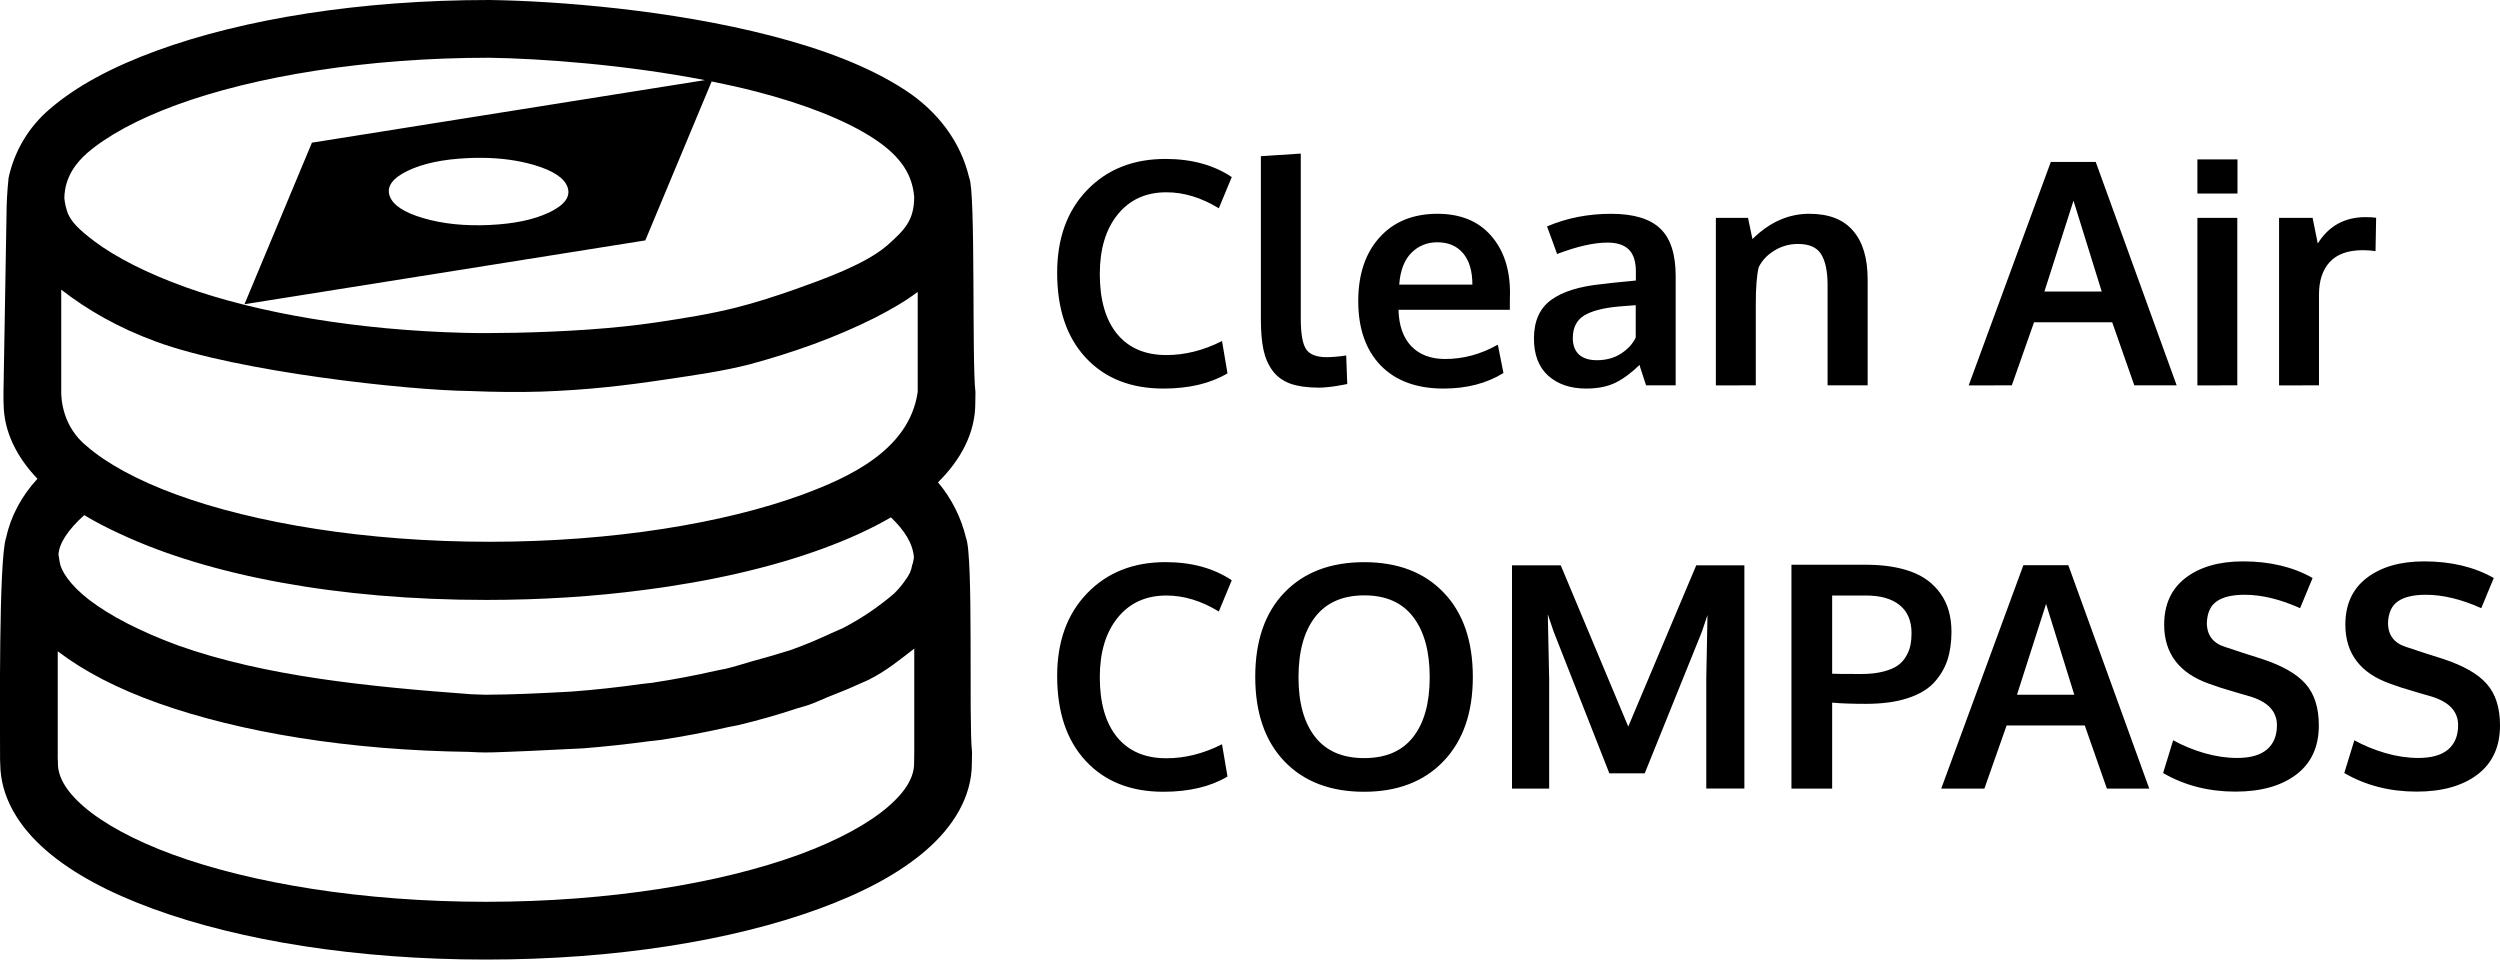
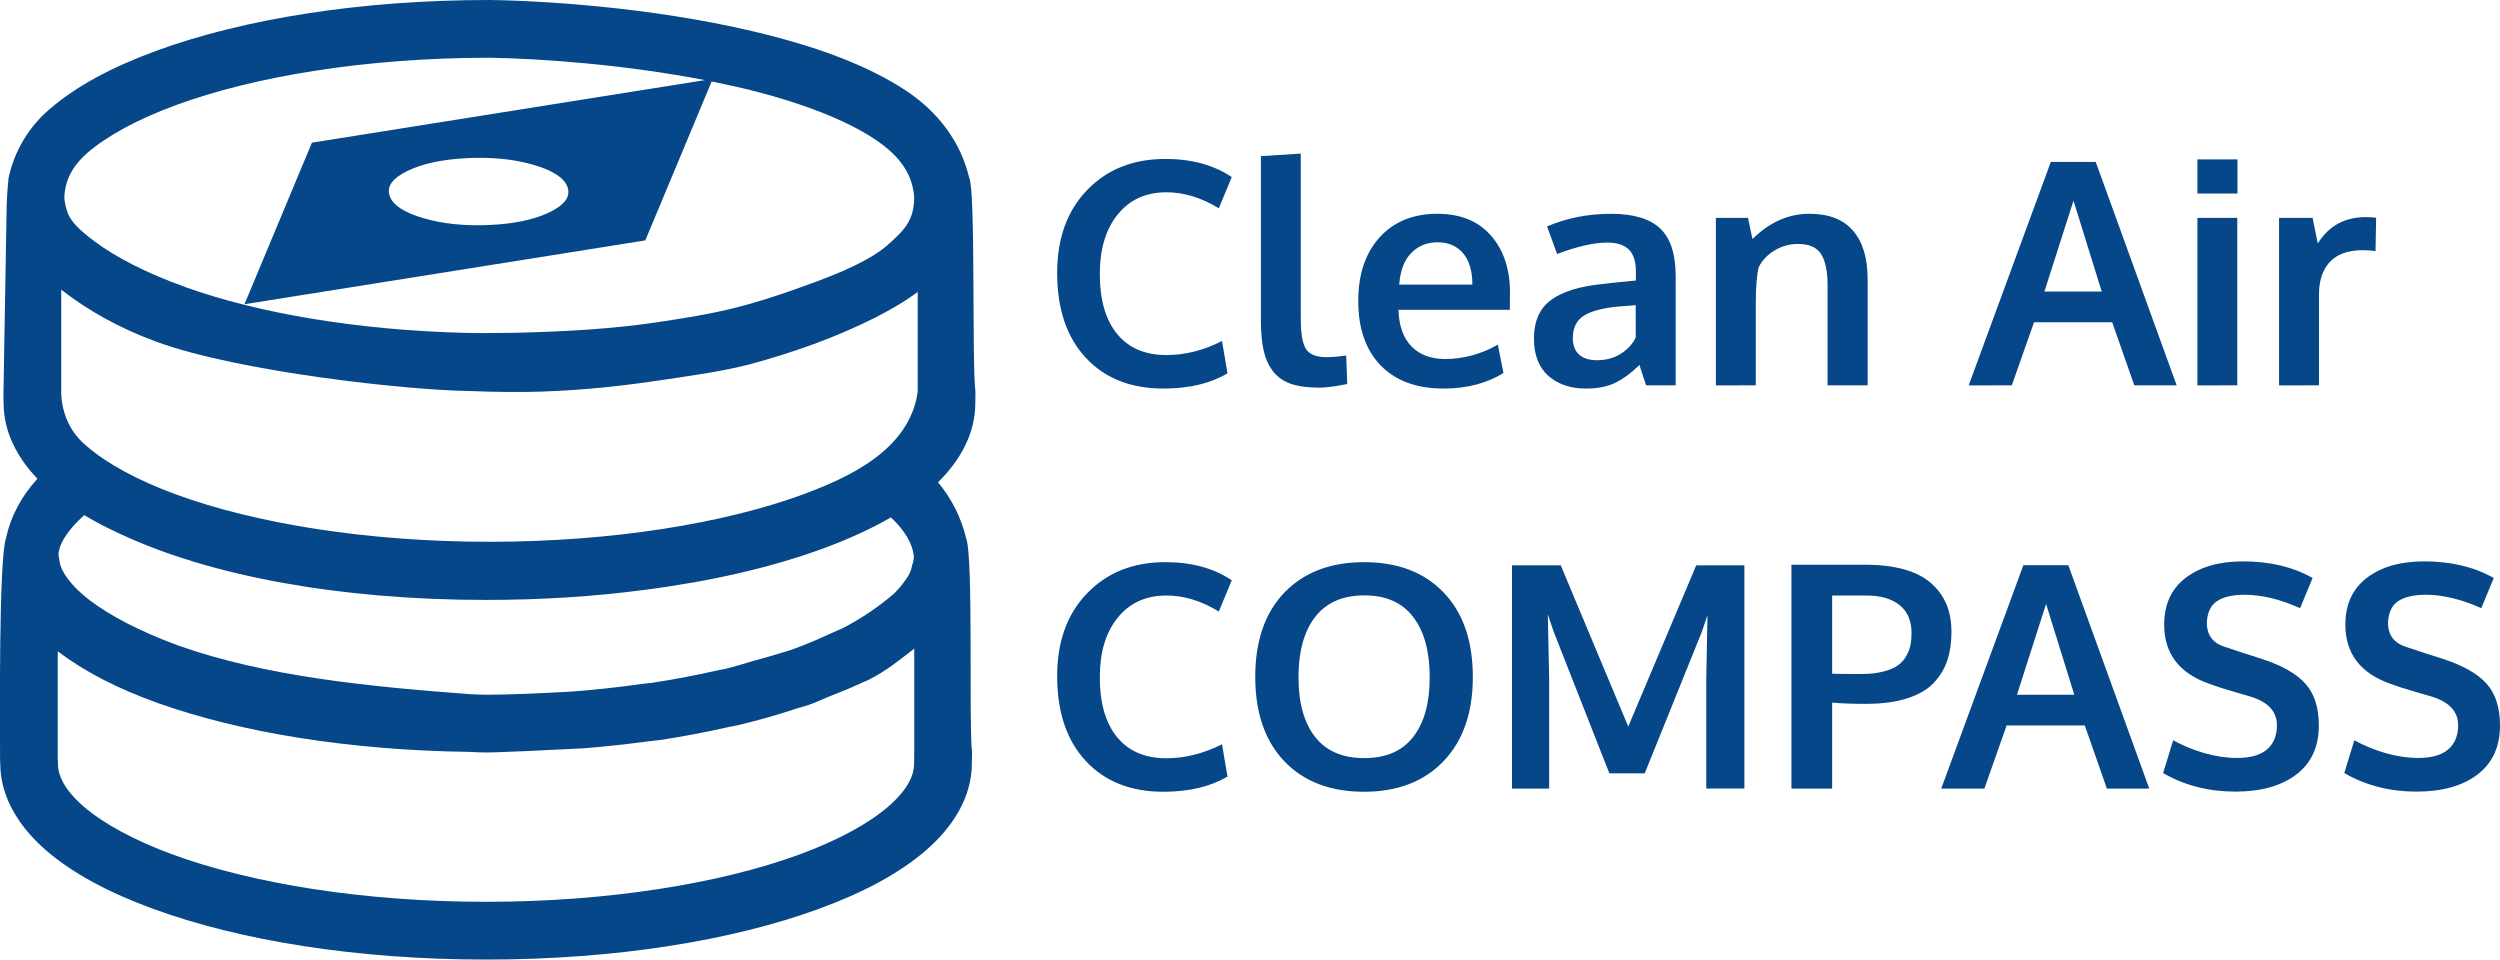
- <svg xmlns="http://www.w3.org/2000/svg" viewBox="0 0 103.909 39.883">
+ <svg viewBox="0 0 103.909 39.883" fill="#064789" class="full-logo" height="62" data-astro-cid-3ef6ksr2="true">
  <g paint-order="markers fill stroke">
-     <g style="-inkscape-font-specification:&quot;Space Grotesk Bold&quot;">
-       <path d="M72.01 48.596q-1.936 0-3.071-1.22-1.134-1.218-1.134-3.366 0-2.04 1.182-3.271 1.19-1.237 3.108-1.237 1.551 0 2.625.718l-.513 1.237q-1.032-.634-2.076-.634-1.219 0-1.93.881-.707.875-.707 2.354 0 1.533.682 2.371.688.84 1.955.84 1.11 0 2.203-.556l.217 1.28q-1.014.603-2.54.603zm6.168-.036q-.682 0-1.134-.157-.447-.163-.707-.513-.259-.35-.362-.833-.102-.483-.102-1.2v-6.464l1.58-.103v6.536q0 .893.212 1.213.211.314.82.314.303 0 .767-.067l.042 1.129q-.006 0-.15.03-.14.03-.272.048-.127.024-.326.043-.199.024-.368.024zm4.93.036q-1.599 0-2.492-.917-.887-.924-.887-2.547 0-1.581.839-2.516.839-.936 2.287-.942 1.37 0 2.124.857.76.857.76 2.275 0 .103-.006.332v.338h-4.41q.023.93.506 1.442.489.507 1.34.507 1.086 0 2.088-.567l.223 1.122q-.996.616-2.372.616zm-1.756-4.116h2.897q0-.808-.368-1.243-.368-.434-1.02-.434-.61 0-1.032.422-.416.422-.477 1.255zm7.398 4.116q-.923 0-1.496-.507-.567-.513-.567-1.472 0-1.032.676-1.527.676-.501 2.04-.634.187-.024.404-.048.217-.024.489-.048.271-.025.428-.043v-.35q0-.603-.278-.875-.277-.277-.844-.277-.81 0-1.998.452l-.199-.549q-.193-.53-.2-.543 1.172-.5 2.535-.5 1.34 0 1.95.585.61.579.61 1.882v4.327h-1.172q-.006-.024-.132-.404-.127-.38-.127-.405-.495.483-.972.713-.47.223-1.146.223zm.43-1.123q.548 0 .953-.26.41-.265.585-.639v-1.28q-.018 0-.32.025-.296.024-.32.024-.96.085-1.406.362-.446.278-.446.893 0 .423.247.652.248.223.706.223zm4.712.997v-6.633h1.273l.176.839q1.013-1.002 2.25-1.002 1.16 0 1.732.67.58.664.58 1.931v4.194h-1.587v-4q-.006-.803-.26-1.202-.253-.398-.911-.398-.513 0-.942.266-.422.259-.615.657-.115.471-.115 1.449v3.228zm10.012 0 3.252-8.848h1.78l3.205 8.847h-1.678l-.875-2.498h-3.096l-.88 2.498zm2.999-3.718h2.269q-1.086-3.482-1.117-3.597zm6.059 3.718v-6.633h1.58v6.632zm0-7.598V39.52h1.587v1.352zm3.234 7.598v-6.633h1.328l.205 1.014q.652-1.044 1.889-1.044.26 0 .422.024l-.024 1.322q-.241-.037-.5-.037-.876 0-1.31.465-.429.465-.429 1.292v3.596zM72.01 64.564q-1.936 0-3.071-1.219-1.134-1.219-1.134-3.367 0-2.04 1.182-3.27 1.19-1.238 3.108-1.238 1.551 0 2.625.718l-.513 1.237q-1.032-.633-2.076-.633-1.219 0-1.93.88-.707.876-.707 2.354 0 1.533.682 2.372.688.839 1.955.839 1.11 0 2.203-.555l.217 1.279q-1.014.603-2.54.603zm6.011-2.172q.658.839 1.943.839 1.286 0 1.937-.833.658-.839.658-2.366 0-1.544-.658-2.395-.651-.851-1.93-.851-1.286 0-1.95.857-.658.85-.658 2.39 0 1.52.658 2.359zm1.937 2.172q-1.997 0-3.156-1.207-1.152-1.213-1.152-3.343 0-2.142 1.158-3.343 1.159-1.2 3.156-1.2 1.998 0 3.15 1.206 1.153 1.201 1.153 3.343 0 2.118-1.159 3.331-1.158 1.213-3.15 1.213zm5.86-.126v-8.841h1.931l2.673 6.385 2.692-6.385h1.907v8.84h-1.509V60.07l.048-2.505-.223.664-2.263 5.606h-1.4l-2.215-5.636-.223-.664.054 2.559v4.345zm11.067 0v-8.865h2.945q1.044 0 1.787.271.742.266 1.17.87.435.603.435 1.514 0 .634-.163 1.128-.163.49-.537.894-.374.398-1.056.615-.676.217-1.636.217-.82 0-1.333-.048v3.404zm2.77-4.538q.501 0 .87-.097.373-.096.579-.247.21-.151.331-.375.127-.223.163-.428.043-.211.043-.47 0-.73-.471-1.111-.47-.38-1.328-.38h-1.345v3.096q.072.012 1.158.012zm3.162 4.538 3.253-8.847h1.78l3.205 8.847h-1.678l-.875-2.499h-3.096l-.88 2.499zm3-3.718h2.269q-1.087-3.482-1.117-3.596zm8.653 3.838q-1.599 0-2.866-.736l.398-1.297q.567.313 1.231.507.67.193 1.304.193.778 0 1.176-.332.399-.338.399-.966 0-.833-1.11-1.152-.08-.025-.441-.127l-.682-.205q-.314-.103-.453-.157-1.78-.628-1.78-2.342 0-1.2.85-1.852.858-.652 2.27-.652 1.6 0 2.758.658l-.495 1.195q-1.183-.531-2.197-.531-.73 0-1.104.26-.368.253-.392.85 0 .736.73.96.145.054.712.235l.736.235q1.213.398 1.732.99.525.591.525 1.647 0 1.262-.893 1.943-.893.676-2.408.676zm7.175 0q-1.599 0-2.866-.736l.398-1.297q.567.313 1.231.507.67.193 1.304.193.778 0 1.177-.332.398-.338.398-.966 0-.833-1.11-1.152-.08-.025-.441-.127l-.682-.205q-.314-.103-.453-.157-1.78-.628-1.78-2.342 0-1.2.851-1.852.857-.652 2.27-.652 1.598 0 2.757.658l-.495 1.195q-1.183-.531-2.197-.531-.73 0-1.104.26-.368.253-.392.85 0 .736.73.96.145.054.712.235l.736.235q1.213.398 1.732.99.525.591.525 1.647 0 1.262-.893 1.943-.893.676-2.408.676z" aria-label="Clean Air COMPASS" font-family="Oxygen" font-size="12.359" font-weight="700" style="-inkscape-font-specification:&quot;Oxygen Bold&quot;" transform="translate(-27.223 -34.852) scale(1.049512)" />
+     <g>
+       <path d="M72.01 48.596q-1.936 0-3.071-1.22-1.134-1.218-1.134-3.366 0-2.04 1.182-3.271 1.19-1.237 3.108-1.237 1.551 0 2.625.718l-.513 1.237q-1.032-.634-2.076-.634-1.219 0-1.93.881-.707.875-.707 2.354 0 1.533.682 2.371.688.84 1.955.84 1.11 0 2.203-.556l.217 1.28q-1.014.603-2.54.603zm6.168-.036q-.682 0-1.134-.157-.447-.163-.707-.513-.259-.35-.362-.833-.102-.483-.102-1.2v-6.464l1.58-.103v6.536q0 .893.212 1.213.211.314.82.314.303 0 .767-.067l.042 1.129q-.006 0-.15.03-.14.03-.272.048-.127.024-.326.043-.199.024-.368.024zm4.93.036q-1.599 0-2.492-.917-.887-.924-.887-2.547 0-1.581.839-2.516.839-.936 2.287-.942 1.37 0 2.124.857.76.857.76 2.275 0 .103-.006.332v.338h-4.41q.023.93.506 1.442.489.507 1.34.507 1.086 0 2.088-.567l.223 1.122q-.996.616-2.372.616zm-1.756-4.116h2.897q0-.808-.368-1.243-.368-.434-1.02-.434-.61 0-1.032.422-.416.422-.477 1.255zm7.398 4.116q-.923 0-1.496-.507-.567-.513-.567-1.472 0-1.032.676-1.527.676-.501 2.04-.634.187-.024.404-.048.217-.024.489-.048.271-.025.428-.043v-.35q0-.603-.278-.875-.277-.277-.844-.277-.81 0-1.998.452l-.199-.549q-.193-.53-.2-.543 1.172-.5 2.535-.5 1.34 0 1.95.585.61.579.61 1.882v4.327h-1.172q-.006-.024-.132-.404-.127-.38-.127-.405-.495.483-.972.713-.47.223-1.146.223zm.43-1.123q.548 0 .953-.26.41-.265.585-.639v-1.28q-.018 0-.32.025-.296.024-.32.024-.96.085-1.406.362-.446.278-.446.893 0 .423.247.652.248.223.706.223zm4.712.997v-6.633h1.273l.176.839q1.013-1.002 2.25-1.002 1.16 0 1.732.67.58.664.58 1.931v4.194h-1.587v-4q-.006-.803-.26-1.202-.253-.398-.911-.398-.513 0-.942.266-.422.259-.615.657-.115.471-.115 1.449v3.228zm10.012 0 3.252-8.848h1.78l3.205 8.847h-1.678l-.875-2.498h-3.096l-.88 2.498zm2.999-3.718h2.269q-1.086-3.482-1.117-3.597zm6.059 3.718v-6.633h1.58v6.632zm0-7.598V39.52h1.587v1.352zm3.234 7.598v-6.633h1.328l.205 1.014q.652-1.044 1.889-1.044.26 0 .422.024l-.024 1.322q-.241-.037-.5-.037-.876 0-1.31.465-.429.465-.429 1.292v3.596zM72.01 64.564q-1.936 0-3.071-1.219-1.134-1.219-1.134-3.367 0-2.04 1.182-3.27 1.19-1.238 3.108-1.238 1.551 0 2.625.718l-.513 1.237q-1.032-.633-2.076-.633-1.219 0-1.93.88-.707.876-.707 2.354 0 1.533.682 2.372.688.839 1.955.839 1.11 0 2.203-.555l.217 1.279q-1.014.603-2.54.603zm6.011-2.172q.658.839 1.943.839 1.286 0 1.937-.833.658-.839.658-2.366 0-1.544-.658-2.395-.651-.851-1.93-.851-1.286 0-1.95.857-.658.85-.658 2.39 0 1.52.658 2.359zm1.937 2.172q-1.997 0-3.156-1.207-1.152-1.213-1.152-3.343 0-2.142 1.158-3.343 1.159-1.2 3.156-1.2 1.998 0 3.15 1.206 1.153 1.201 1.153 3.343 0 2.118-1.159 3.331-1.158 1.213-3.15 1.213zm5.86-.126v-8.841h1.931l2.673 6.385 2.692-6.385h1.907v8.84h-1.509V60.07l.048-2.505-.223.664-2.263 5.606h-1.4l-2.215-5.636-.223-.664.054 2.559v4.345zm11.067 0v-8.865h2.945q1.044 0 1.787.271.742.266 1.17.87.435.603.435 1.514 0 .634-.163 1.128-.163.49-.537.894-.374.398-1.056.615-.676.217-1.636.217-.82 0-1.333-.048v3.404zm2.77-4.538q.501 0 .87-.097.373-.096.579-.247.21-.151.331-.375.127-.223.163-.428.043-.211.043-.47 0-.73-.471-1.111-.47-.38-1.328-.38h-1.345v3.096q.072.012 1.158.012zm3.162 4.538 3.253-8.847h1.78l3.205 8.847h-1.678l-.875-2.499h-3.096l-.88 2.499zm3-3.718h2.269q-1.087-3.482-1.117-3.596zm8.653 3.838q-1.599 0-2.866-.736l.398-1.297q.567.313 1.231.507.67.193 1.304.193.778 0 1.176-.332.399-.338.399-.966 0-.833-1.11-1.152-.08-.025-.441-.127l-.682-.205q-.314-.103-.453-.157-1.78-.628-1.78-2.342 0-1.2.85-1.852.858-.652 2.27-.652 1.6 0 2.758.658l-.495 1.195q-1.183-.531-2.197-.531-.73 0-1.104.26-.368.253-.392.85 0 .736.73.96.145.054.712.235l.736.235q1.213.398 1.732.99.525.591.525 1.647 0 1.262-.893 1.943-.893.676-2.408.676zm7.175 0q-1.599 0-2.866-.736l.398-1.297q.567.313 1.231.507.67.193 1.304.193.778 0 1.177-.332.398-.338.398-.966 0-.833-1.11-1.152-.08-.025-.441-.127l-.682-.205q-.314-.103-.453-.157-1.78-.628-1.78-2.342 0-1.2.851-1.852.857-.652 2.27-.652 1.598 0 2.757.658l-.495 1.195q-1.183-.531-2.197-.531-.73 0-1.104.26-.368.253-.392.85 0 .736.73.96.145.054.712.235l.736.235q1.213.398 1.732.99.525.591.525 1.647 0 1.262-.893 1.943-.893.676-2.408.676z" aria-label="Clean Air COMPASS" font-family="Oxygen" font-size="12.359" font-weight="700" transform="translate(-27.223 -34.852) scale(1.049512)" />
    </g>
    <path d="M20.344 0C14.98 0 10.123.784 6.5 2.11c-1.81.663-3.319 1.457-4.443 2.431A5.171 5.171 0 0 0 .356 7.397c-.061.588-.084 1.11-.084 1.442l-.127 7.45c0 .382-.002.351.005.473v.004c.002 1.181.559 2.245 1.406 3.133-.664.723-1.11 1.557-1.306 2.463-.306.901-.248 7.676-.248 8.89 0 .396 0 .353.008.487.005 1.398.783 2.633 1.904 3.604 1.125.973 2.633 1.766 4.444 2.429 3.622 1.327 8.48 2.111 13.843 2.111 5.364 0 10.22-.784 13.842-2.111 1.811-.663 3.319-1.456 4.444-2.43 1.124-.973 1.907-2.212 1.907-3.615l.007-.46v-.007c-.144-1.232.067-8.117-.248-8.898a5.634 5.634 0 0 0-1.166-2.315c.93-.917 1.55-2.035 1.55-3.285l.006-.459v-.007c-.152-1.226.012-8.368-.258-8.899-.35-1.498-1.301-2.756-2.64-3.637-1.554-1.021-3.512-1.735-5.602-2.275C27.863.404 23.157.042 20.362 0h-.018zm0 2.4c2.152.034 5.636.287 8.954.93l-16.333 2.6-2.804 6.715 16.66-2.653 2.758-6.606c.632.127 1.256.266 1.862.423 1.939.501 3.692 1.17 4.885 1.955 1.171.77 1.597 1.542 1.671 2.42-.002.986-.402 1.375-1.132 2.025-.925.791-2.676 1.408-3.828 1.82-.72.253-1.624.552-2.462.76-1.054.263-2.061.425-3.266.606-1.807.27-3.812.389-5.863.436-.788.01-1.468.022-2.153.003-4.456-.114-8.576-.82-11.58-1.898-1.617-.58-2.925-1.256-3.795-1.912-.667-.503-.932-.793-1.094-1.144a2.596 2.596 0 0 1-.15-.641c.014-.902.521-1.503.955-1.883.798-.69 2.071-1.397 3.697-1.992C10.578 3.172 15.218 2.4 20.344 2.4zm-.341 4.16c.802.004 1.53.103 2.187.295.809.237 1.276.55 1.403.935.127.386-.125.73-.756 1.034-.63.304-1.46.48-2.488.527-1.028.048-1.946-.047-2.754-.284s-1.276-.548-1.403-.934.126-.731.756-1.035c.631-.303 1.46-.479 2.488-.526.193-.01.382-.013.567-.012zM2.545 12.04c1.075.832 2.343 1.573 3.955 2.164 3.425 1.254 10.46 2.02 13.018 2.048 1.11.045 2.042.052 2.975.025 1.908-.068 3.432-.243 5.154-.501 1.295-.193 2.348-.34 3.498-.629 1.823-.494 3.593-1.12 5.24-1.95.657-.34 1.23-.666 1.758-1.064v4.156c-.35 2.449-2.933 3.579-4.781 4.266-3.252 1.191-7.892 1.963-13.018 1.963s-9.765-.772-13.017-1.963c-1.626-.595-2.9-1.301-3.698-1.992-1.057-.835-1.085-2.044-1.084-2.274v-4.25zm.955 9.37c.456.275.95.532 1.48.774 3.714 1.743 9.082 2.751 15.221 2.751 2.313 0 4.514-.143 6.56-.414 2.796-.357 5.321-.944 7.427-1.715 1.056-.387 2.01-.818 2.843-1.303.556.535.91 1.074.955 1.665v.002l-.036.2v.005c-.007.035-.026.073-.036.109a1.44 1.44 0 0 1-.094.322 2.252 2.252 0 0 1-.236.371v.002a3.815 3.815 0 0 1-.42.488l-.002.003a11.185 11.185 0 0 1-2.123 1.433c-.178.08-.384.169-.523.23l-.002.003c-.55.252-1.087.486-1.686.693-.047.017-.185.057-.31.094l-.135.04c-.36.118-.747.212-1.117.32-.371.106-.726.225-1.12.317-.047.011-.18.03-.368.073a37.22 37.22 0 0 1-2.686.508c-.066.01-.217.019-.422.047a45.05 45.05 0 0 1-2.93.318c-1.333.07-2.41.126-3.564.13h-.002c-.228-.004-.423-.018-.604-.022-4.16-.308-8.55-.733-12.188-2.034-1.562-.574-2.82-1.235-3.658-1.875-.836-.64-1.188-1.23-1.241-1.57l-.052-.324c.024-.47.4-1.035 1.069-1.64zm34.498 5.549H38v4.292l-.006.46v.015c0 .518-.28 1.11-1.078 1.8-.798.691-2.07 1.397-3.697 1.993-3.252 1.19-7.892 1.963-13.018 1.963s-9.765-.772-13.017-1.963c-1.627-.596-2.902-1.302-3.7-1.992-.797-.691-1.077-1.283-1.077-1.8v-.038a4.467 4.467 0 0 0-.008-.196l.001-.24V27.07c1.11.844 2.5 1.56 4.169 2.154 3.438 1.223 7.955 1.963 12.949 2.027l.017.002h.004c.25.011.43.023.635.022h.002c.265.007 1.329-.044 1.809-.062l.043-.002h.002c.806-.036 1.497-.076 2.218-.108a50.54 50.54 0 0 0 2.748-.297c.076-.01.234-.02.448-.05a39.085 39.085 0 0 0 2.857-.542c.057-.013.198-.031.396-.078a29.766 29.766 0 0 0 2.428-.691c.087-.029.261-.069.486-.146h.002c.292-.102.52-.215.784-.323.378-.154.781-.304 1.12-.46l.003-.003c.07-.032.218-.098.336-.148.094-.041.153-.062.27-.121.735-.373 1.29-.836 1.872-1.285z" color="#000" />
  </g>
</svg>
